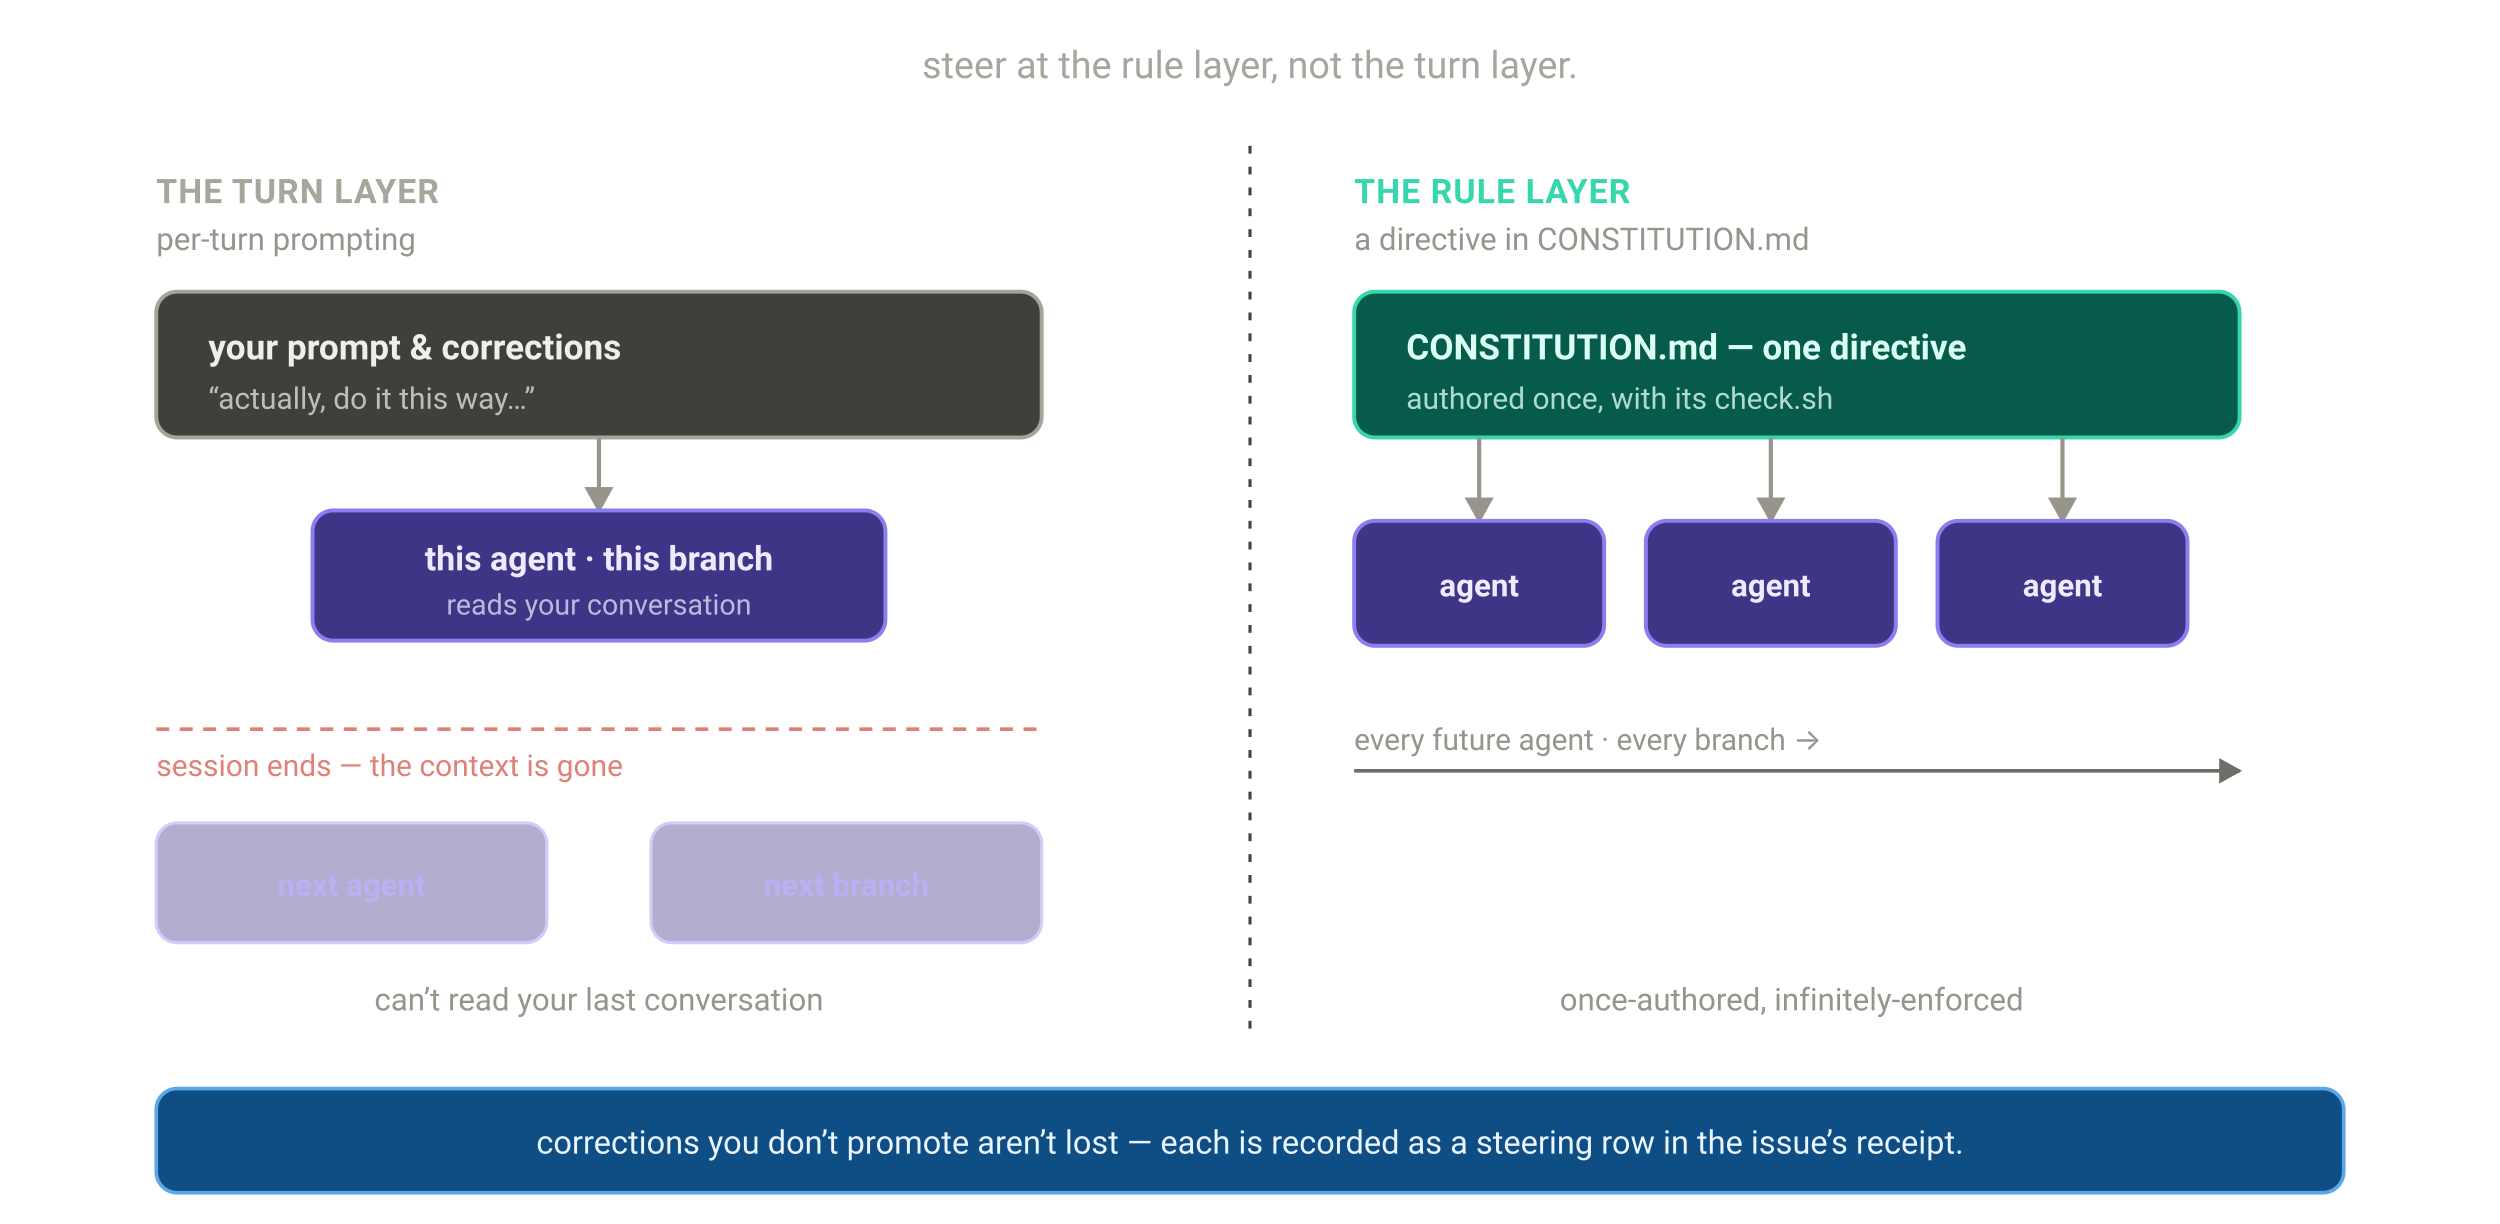
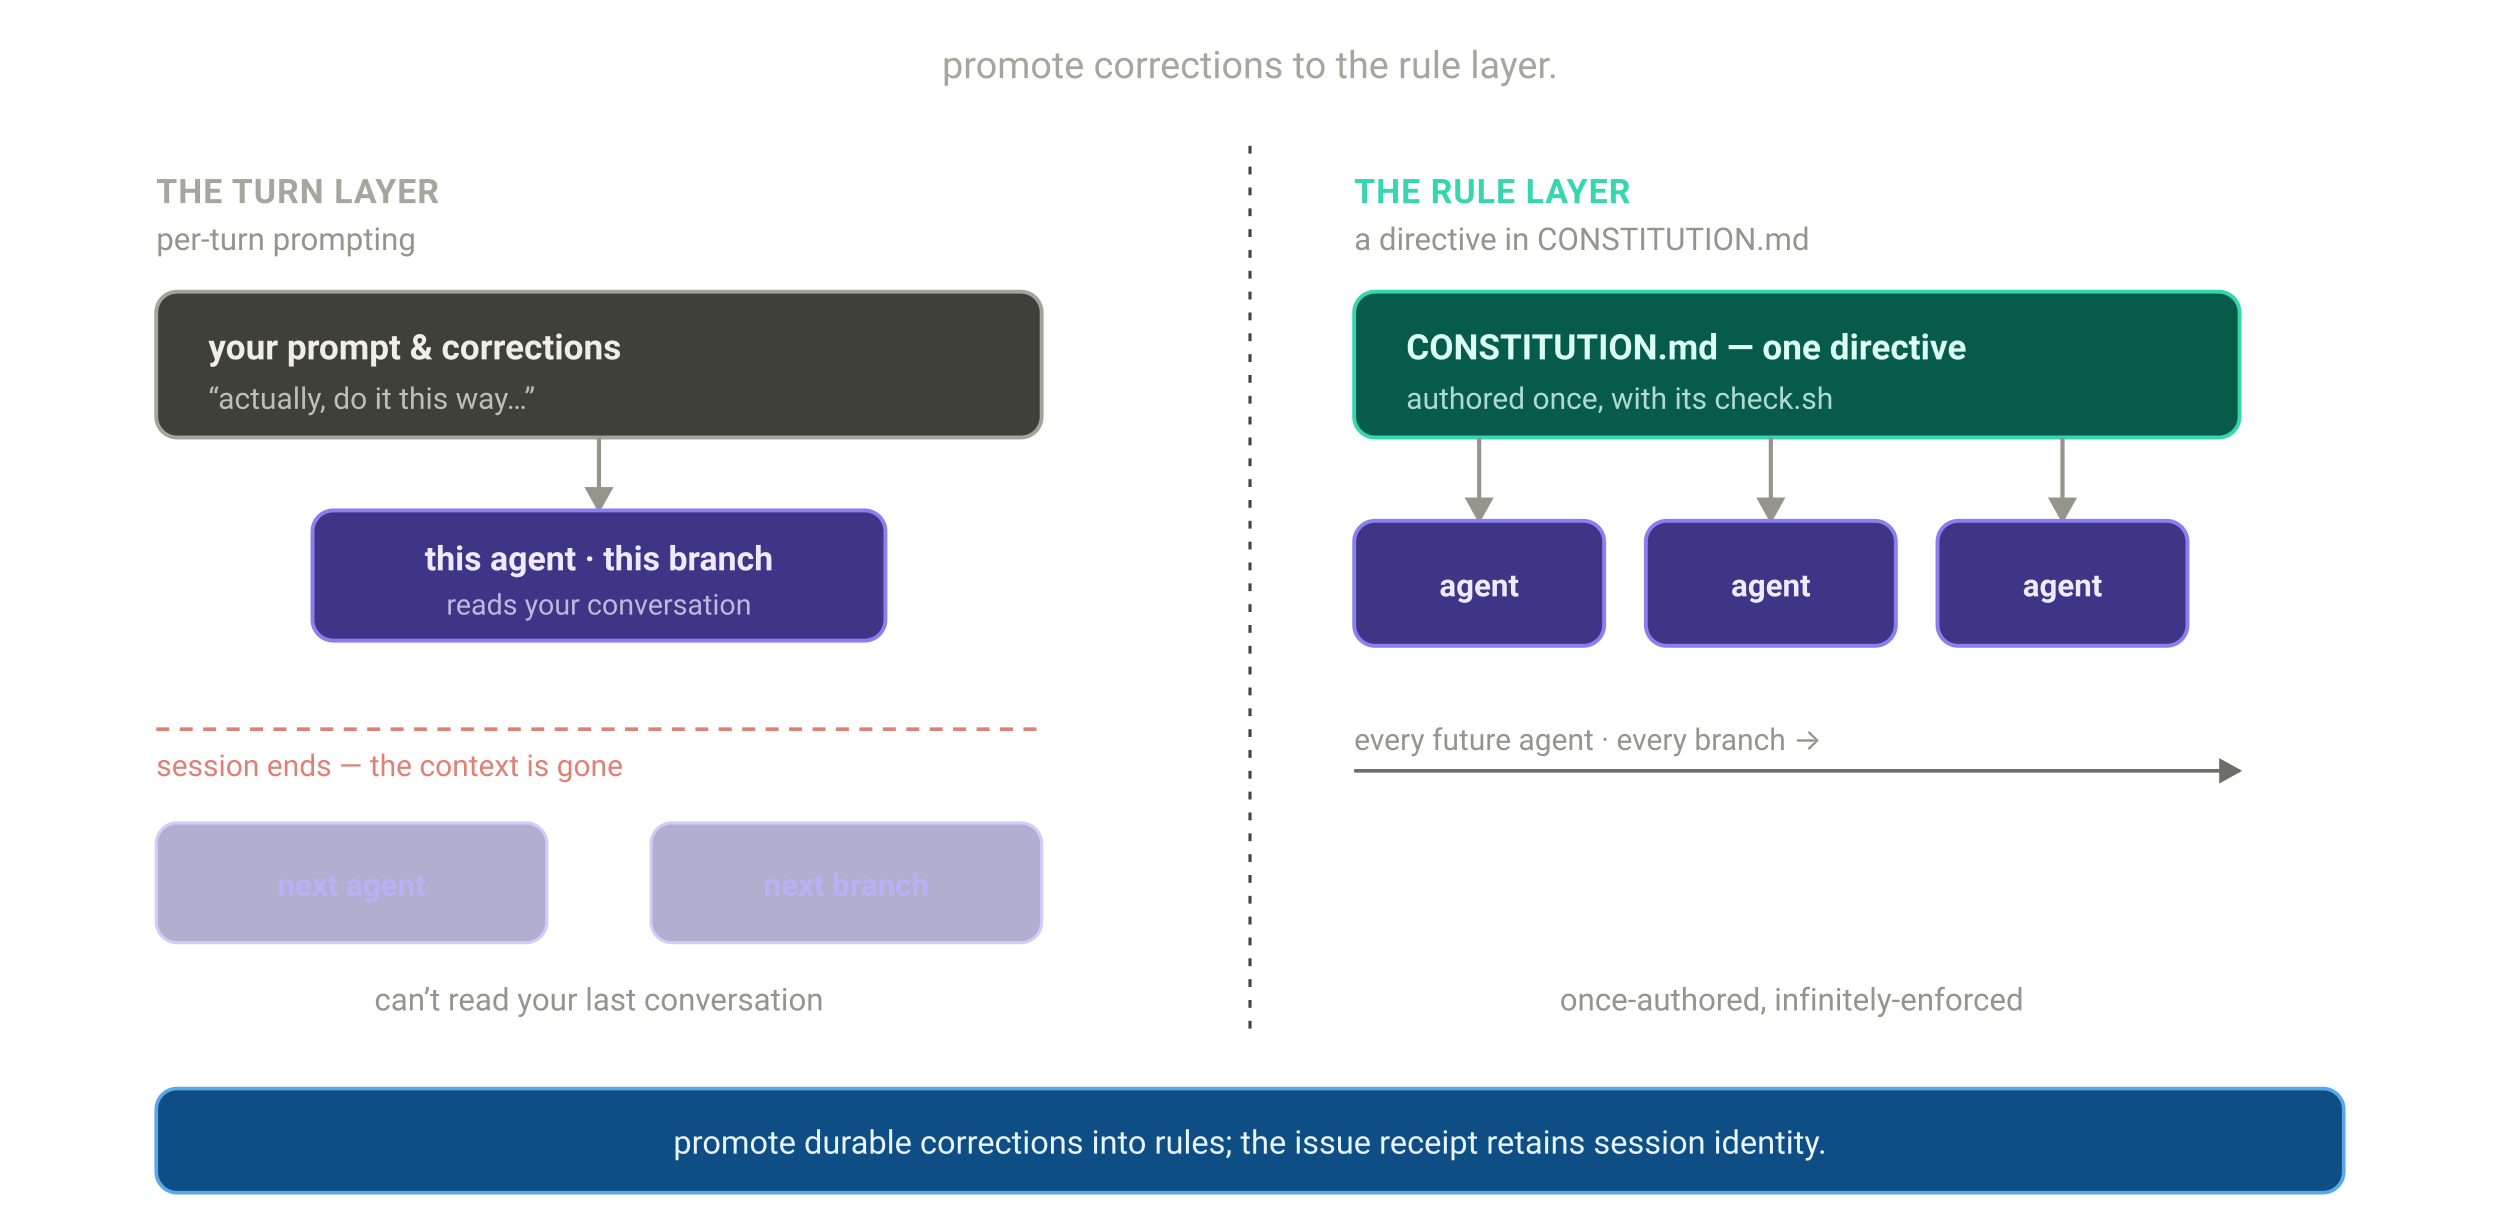
<svg xmlns="http://www.w3.org/2000/svg" viewBox="0 0 960 470" role="img" font-family="system-ui, -apple-system, Segoe UI, Roboto, sans-serif">
  <defs>
    <marker id="rl-arw" viewBox="0 0 10 10" refX="8" refY="5" markerWidth="7" markerHeight="7" orient="auto-start-reverse">
      <path d="M0,0 L9,5 L0,10 z" fill="#97948c" />
    </marker>
    <marker id="rl-arw-faint" viewBox="0 0 10 10" refX="8" refY="5" markerWidth="7" markerHeight="7" orient="auto-start-reverse">
      <path d="M0,0 L9,5 L0,10 z" fill="#6e6e69" />
    </marker>
  </defs>
-   <text x="480" y="30" text-anchor="middle" font-size="14.5" fill="#a8a59d">steer at the rule layer, not the turn layer.</text>
+   <text x="480" y="30" text-anchor="middle" font-size="14.5" fill="#a8a59d">promote corrections to the rule layer.</text>
  <line x1="480" y1="56" x2="480" y2="400" stroke="#44443f" stroke-width="1.2" stroke-dasharray="3 5" />
  <text x="60" y="78" font-size="13" font-weight="700" fill="#a8a59d" letter-spacing="0.4">THE TURN LAYER</text>
  <text x="60" y="96" font-size="12" fill="#97948c">per-turn prompting</text>
  <rect x="60" y="112" width="340" height="56" rx="8" fill="#3f403a" stroke="#a5a49b" stroke-width="1.5" />
  <text x="80" y="138" font-size="13.5" font-weight="700" fill="#efeee8">your prompt &amp; corrections</text>
  <text x="80" y="157" font-size="11.5" fill="#efeee8" opacity="0.72">“actually, do it this way…”</text>
  <line x1="230" y1="168" x2="230" y2="196" stroke="#97948c" stroke-width="1.6" marker-end="url(#rl-arw)" />
  <rect x="120" y="196" width="220" height="50" rx="8" fill="#3f3586" stroke="#8b7ff0" stroke-width="1.5" />
  <text x="230" y="219" text-anchor="middle" font-size="13" font-weight="700" fill="#eeeaff">this agent · this branch</text>
  <text x="230" y="236" text-anchor="middle" font-size="11" fill="#eeeaff" opacity="0.72">reads your conversation</text>
  <line x1="60" y1="280" x2="400" y2="280" stroke="#e08177" stroke-width="1.4" stroke-dasharray="5 4" />
  <text x="60" y="298" font-size="11.5" fill="#e08177">session ends — the context is gone</text>
  <rect x="60" y="316" width="150" height="46" rx="8" fill="#3f3586" stroke="#8b7ff0" stroke-width="1.2" opacity="0.4" />
  <text x="135" y="344" text-anchor="middle" font-size="12" font-weight="700" fill="#b9b1f4">next agent</text>
  <rect x="250" y="316" width="150" height="46" rx="8" fill="#3f3586" stroke="#8b7ff0" stroke-width="1.2" opacity="0.4" />
  <text x="325" y="344" text-anchor="middle" font-size="12" font-weight="700" fill="#b9b1f4">next branch</text>
  <text x="230" y="388" text-anchor="middle" font-size="12" fill="#97948c">can’t read your last conversation</text>
  <text x="520" y="78" font-size="13" font-weight="700" fill="#36d6af" letter-spacing="0.4">THE RULE LAYER</text>
  <text x="520" y="96" font-size="12" fill="#97948c">a directive in CONSTITUTION.md</text>
  <rect x="520" y="112" width="340" height="56" rx="8" fill="#075b4a" stroke="#36d6af" stroke-width="1.5" />
  <text x="540" y="138" font-size="13.5" font-weight="700" fill="#dcfff4">CONSTITUTION.md — one directive</text>
  <text x="540" y="157" font-size="11.5" fill="#dcfff4" opacity="0.78">authored once, with its check.sh</text>
  <line x1="568" y1="168" x2="568" y2="200" stroke="#97948c" stroke-width="1.6" marker-end="url(#rl-arw)" />
  <line x1="680" y1="168" x2="680" y2="200" stroke="#97948c" stroke-width="1.6" marker-end="url(#rl-arw)" />
  <line x1="792" y1="168" x2="792" y2="200" stroke="#97948c" stroke-width="1.6" marker-end="url(#rl-arw)" />
  <rect x="520" y="200" width="96" height="48" rx="8" fill="#3f3586" stroke="#8b7ff0" stroke-width="1.5" />
  <text x="568" y="229" text-anchor="middle" font-size="12" font-weight="700" fill="#eeeaff">agent</text>
  <rect x="632" y="200" width="96" height="48" rx="8" fill="#3f3586" stroke="#8b7ff0" stroke-width="1.5" />
  <text x="680" y="229" text-anchor="middle" font-size="12" font-weight="700" fill="#eeeaff">agent</text>
  <rect x="744" y="200" width="96" height="48" rx="8" fill="#3f3586" stroke="#8b7ff0" stroke-width="1.5" />
  <text x="792" y="229" text-anchor="middle" font-size="12" font-weight="700" fill="#eeeaff">agent</text>
  <line x1="520" y1="296" x2="860" y2="296" stroke="#6e6e69" stroke-width="1.4" marker-end="url(#rl-arw-faint)" />
  <text x="520" y="288" font-size="11.5" fill="#97948c">every future agent · every branch →</text>
  <text x="688" y="388" text-anchor="middle" font-size="12" fill="#97948c">once-authored, infinitely-enforced</text>
  <rect x="60" y="418" width="840" height="40" rx="8" fill="#0e4e85" stroke="#5aa8e9" stroke-width="1.4" />
-   <text x="480" y="443" text-anchor="middle" font-size="12.5" fill="#e9f5ff">corrections you don’t promote aren’t lost — each is recorded as a steering row in the issue’s receipt.</text>
+   <text x="480" y="443" text-anchor="middle" font-size="12.5" fill="#e9f5ff">promote durable corrections into rules; the issue receipt retains session identity.</text>
</svg>
